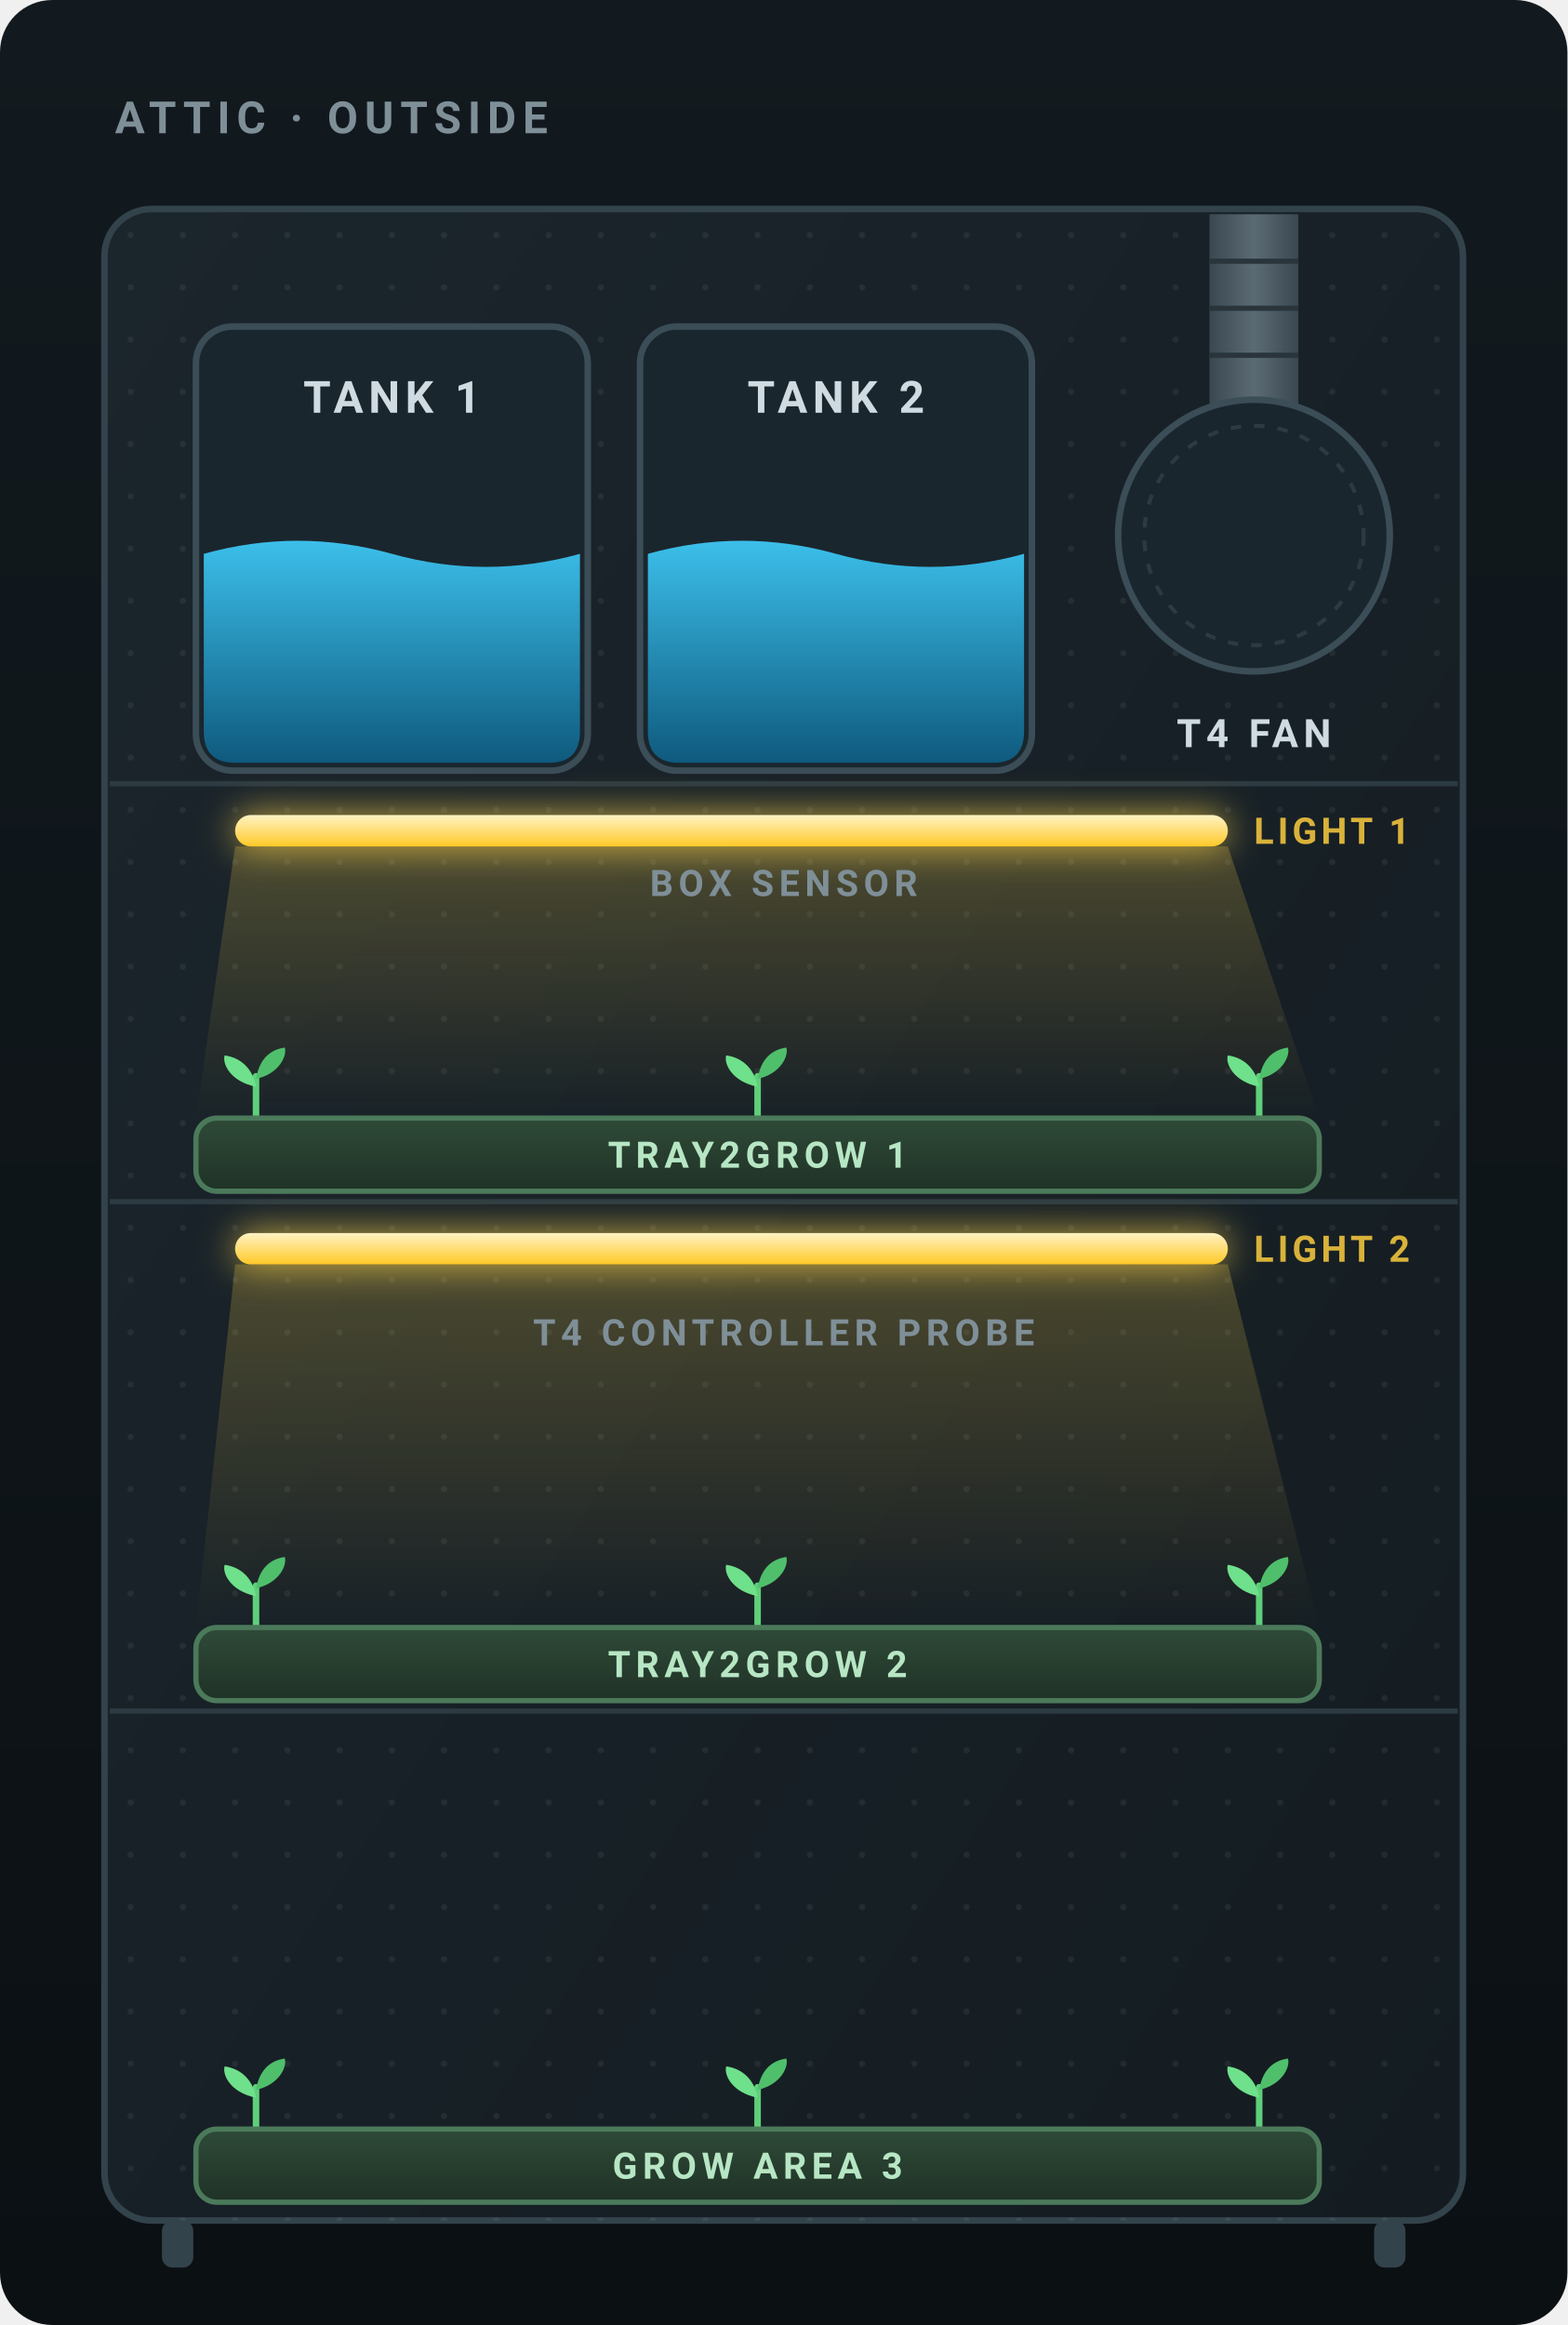
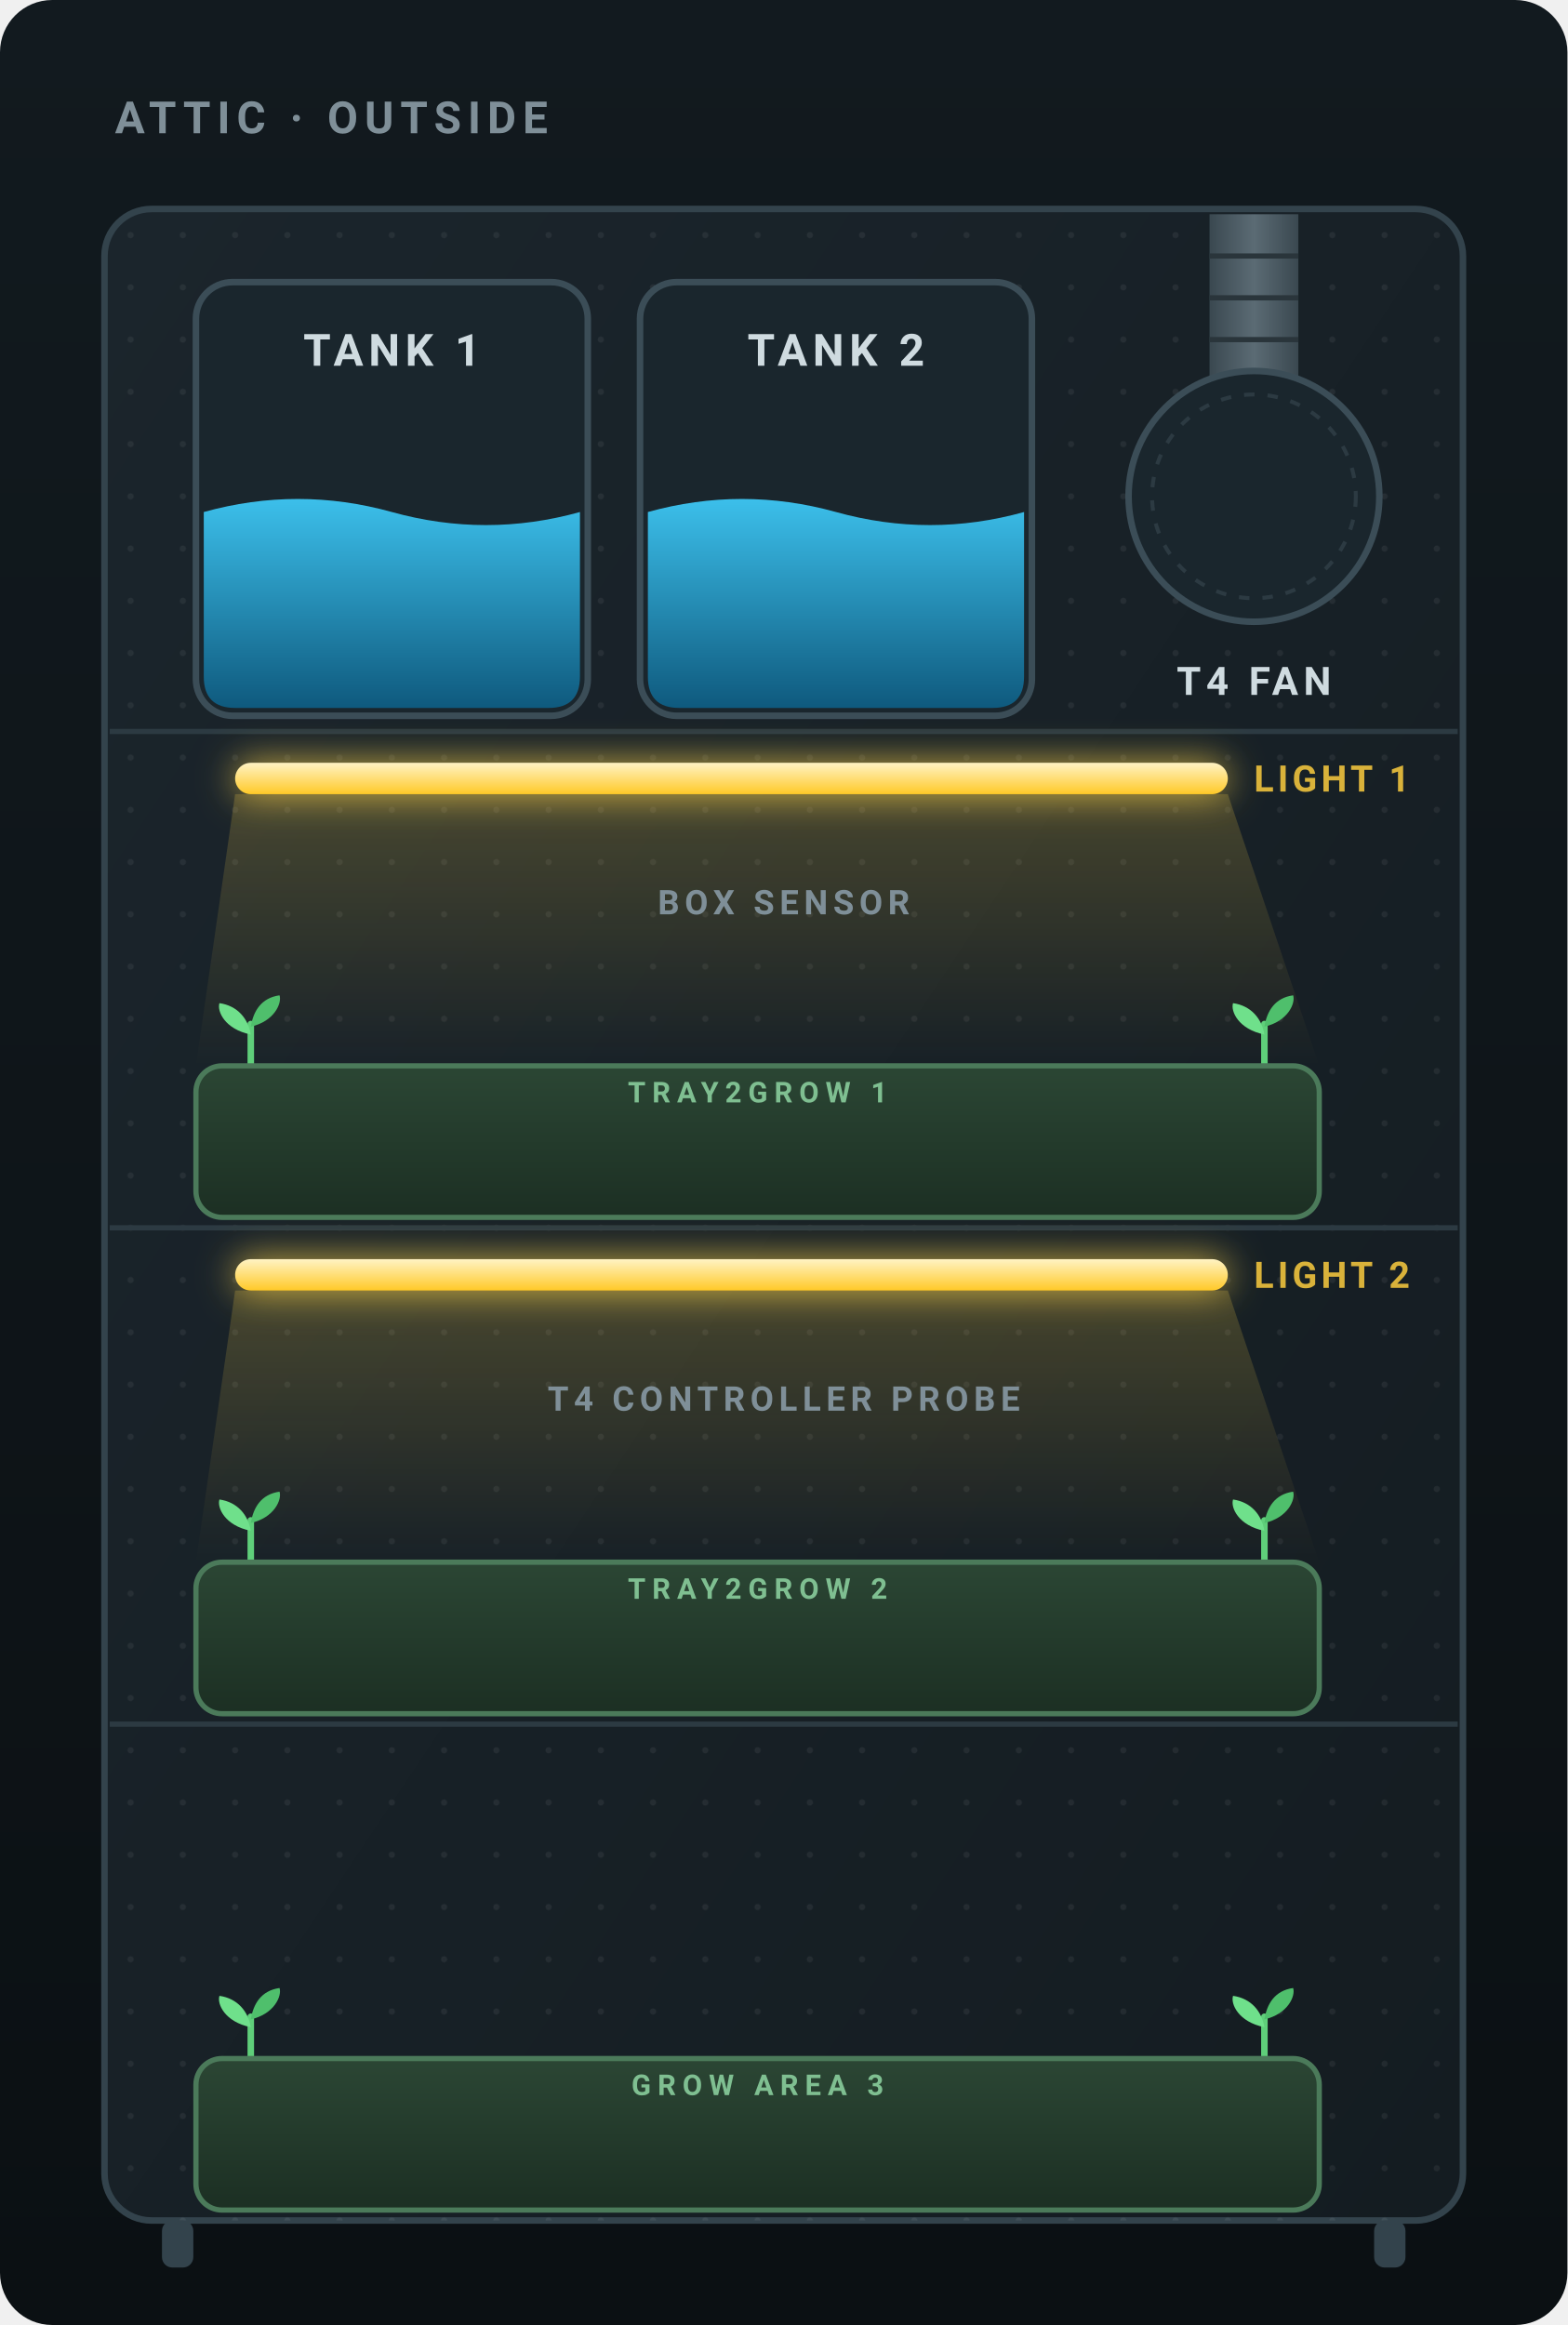
<svg xmlns="http://www.w3.org/2000/svg" viewBox="0 0 600 890" font-family="system-ui, -apple-system, Segoe UI, Roboto, sans-serif">
  <defs>
    <linearGradient id="bg" x1="0" y1="0" x2="0" y2="1">
      <stop offset="0" stop-color="#121a1f" />
      <stop offset="1" stop-color="#0b1013" />
    </linearGradient>
    <linearGradient id="tent" x1="0" y1="0" x2="1" y2="1">
      <stop offset="0" stop-color="#1b252c" />
      <stop offset="1" stop-color="#141c21" />
    </linearGradient>
    <pattern id="dots" width="20" height="20" patternUnits="userSpaceOnUse">
      <circle cx="10" cy="10" r="1.2" fill="#ffffff" fill-opacity="0.06" />
    </pattern>
    <linearGradient id="water" x1="0" y1="0" x2="0" y2="1">
      <stop offset="0" stop-color="#3fd0ff" stop-opacity="0.9" />
      <stop offset="1" stop-color="#0d5f86" stop-opacity="0.9" />
    </linearGradient>
    <linearGradient id="cone" x1="0" y1="0" x2="0" y2="1">
-       <stop offset="0" stop-color="#ffd54a" stop-opacity="0.22" />
+       <stop offset="0" stop-color="#ffd54a" stop-opacity="0.2" />
      <stop offset="1" stop-color="#ffd54a" stop-opacity="0" />
    </linearGradient>
    <linearGradient id="bar" x1="0" y1="0" x2="0" y2="1">
      <stop offset="0" stop-color="#fff3c4" />
      <stop offset="1" stop-color="#ffc928" />
    </linearGradient>
    <linearGradient id="tray" x1="0" y1="0" x2="0" y2="1">
-       <stop offset="0" stop-color="#2f4a38" />
-       <stop offset="1" stop-color="#1f3226" />
+       <stop offset="0" stop-color="#2b4634" />
+       <stop offset="1" stop-color="#1c2f23" />
    </linearGradient>
    <linearGradient id="duct" x1="0" y1="0" x2="1" y2="0">
      <stop offset="0" stop-color="#3a4850" />
      <stop offset="0.5" stop-color="#5b6b74" />
      <stop offset="1" stop-color="#3a4850" />
    </linearGradient>
    <filter id="bloom" x="-20%" y="-300%" width="140%" height="700%">
      <feGaussianBlur stdDeviation="7" />
    </filter>
    <g id="sprout">
      <path d="M0 0 V-16" stroke="#5fcf7a" stroke-width="2.5" stroke-linecap="round" />
      <path d="M0 -12 C -10 -14 -13 -21 -12 -24 C -5 -23 -1 -18 0 -12 Z" fill="#6fe08b" />
      <path d="M0 -15 C 9 -17 12 -24 11 -27 C 4 -26 1 -21 0 -15 Z" fill="#4fbf6c" />
    </g>
  </defs>
  <rect width="600" height="890" rx="20" fill="url(#bg)" />
  <text x="44" y="51" font-size="17" font-weight="700" letter-spacing="2.5" fill="#7f8f98">ATTIC · OUTSIDE</text>
  <rect x="40" y="80" width="520" height="770" rx="18" fill="url(#tent)" stroke="#33434c" stroke-width="2.5" />
  <rect x="40" y="80" width="520" height="770" rx="18" fill="url(#dots)" />
  <rect x="62" y="850" width="12" height="18" rx="4" fill="#33434c" />
  <rect x="526" y="850" width="12" height="18" rx="4" fill="#33434c" />
  <g stroke="#2c3a42" stroke-width="2">
-     <line x1="42" y1="300" x2="558" y2="300" />
-     <line x1="42" y1="460" x2="558" y2="460" />
-     <line x1="42" y1="655" x2="558" y2="655" />
+     <line x1="42" y1="280" x2="558" y2="280" />
+     <line x1="42" y1="470" x2="558" y2="470" />
+     <line x1="42" y1="660" x2="558" y2="660" />
  </g>
-   <g>
-     <rect x="75" y="125" width="150" height="170" rx="14" fill="#1a262d" stroke="#3b4d57" stroke-width="2.5" />
-     <path d="M78 212 Q 114 202 150 212 T 222 212 V 280 Q 222 292 210 292 H 90 Q 78 292 78 280 Z" fill="url(#water)" />
-     <text x="150" y="158" font-size="17" font-weight="700" letter-spacing="2" fill="#cfdbe0" text-anchor="middle">TANK 1</text>
-     <rect x="245" y="125" width="150" height="170" rx="14" fill="#1a262d" stroke="#3b4d57" stroke-width="2.5" />
-     <path d="M248 212 Q 284 202 320 212 T 392 212 V 280 Q 392 292 380 292 H 260 Q 248 292 248 280 Z" fill="url(#water)" />
-     <text x="320" y="158" font-size="17" font-weight="700" letter-spacing="2" fill="#cfdbe0" text-anchor="middle">TANK 2</text>
+   <rect x="75" y="108" width="150" height="166" rx="14" fill="#1a262d" stroke="#3b4d57" stroke-width="2.5" />
+   <path d="M78 196 Q 114 186 150 196 T 222 196 V 259 Q 222 271 210 271 H 90 Q 78 271 78 259 Z" fill="url(#water)" />
+   <text x="150" y="140" font-size="17" font-weight="700" letter-spacing="2" fill="#cfdbe0" text-anchor="middle">TANK 1</text>
+   <rect x="245" y="108" width="150" height="166" rx="14" fill="#1a262d" stroke="#3b4d57" stroke-width="2.5" />
+   <path d="M248 196 Q 284 186 320 196 T 392 196 V 259 Q 392 271 380 271 H 260 Q 248 271 248 259 Z" fill="url(#water)" />
+   <text x="320" y="140" font-size="17" font-weight="700" letter-spacing="2" fill="#cfdbe0" text-anchor="middle">TANK 2</text>
+   <rect x="463" y="82" width="34" height="62" fill="url(#duct)" />
+   <g stroke="#2a353b" stroke-width="2">
+     <line x1="463" y1="98" x2="497" y2="98" />
+     <line x1="463" y1="114" x2="497" y2="114" />
+     <line x1="463" y1="130" x2="497" y2="130" />
  </g>
-   <rect x="463" y="82" width="34" height="74" fill="url(#duct)" />
-   <g stroke="#2a353b" stroke-width="2">
-     <line x1="463" y1="100" x2="497" y2="100" />
-     <line x1="463" y1="118" x2="497" y2="118" />
-     <line x1="463" y1="136" x2="497" y2="136" />
-   </g>
-   <circle cx="480" cy="205" r="52" fill="#1a262d" stroke="#3b4d57" stroke-width="2.5" />
-   <circle cx="480" cy="205" r="42" fill="none" stroke="#2c3a42" stroke-width="1.5" stroke-dasharray="4 5" />
-   <text x="480" y="286" font-size="15" font-weight="700" letter-spacing="2" fill="#cfdbe0" text-anchor="middle">T4 FAN</text>
-   <polygon points="90,324 470,324 505,428 75,428" fill="url(#cone)" />
-   <rect x="90" y="312" width="380" height="12" rx="6" fill="#ffd54a" filter="url(#bloom)" opacity="0.8" />
-   <rect x="90" y="312" width="380" height="12" rx="6" fill="url(#bar)" />
-   <text x="480" y="323" font-size="14" font-weight="700" letter-spacing="1.5" fill="#d9b23a">LIGHT 1</text>
-   <text x="300" y="343" font-size="14" font-weight="700" letter-spacing="2" fill="#7f8f98" text-anchor="middle">BOX SENSOR</text>
-   <g>
-     <use href="#sprout" x="98" y="428" />
-     <use href="#sprout" x="290" y="428" />
-     <use href="#sprout" x="482" y="428" />
-   </g>
-   <rect x="75" y="428" width="430" height="28" rx="8" fill="url(#tray)" stroke="#4b7a5a" stroke-width="2" />
-   <text x="290" y="447" font-size="14" font-weight="700" letter-spacing="2" fill="#b7e6c4" text-anchor="middle">TRAY2GROW 1</text>
-   <polygon points="90,484 470,484 505,623 75,623" fill="url(#cone)" />
-   <rect x="90" y="472" width="380" height="12" rx="6" fill="#ffd54a" filter="url(#bloom)" opacity="0.8" />
-   <rect x="90" y="472" width="380" height="12" rx="6" fill="url(#bar)" />
-   <text x="480" y="483" font-size="14" font-weight="700" letter-spacing="1.5" fill="#d9b23a">LIGHT 2</text>
-   <text x="300" y="515" font-size="14" font-weight="700" letter-spacing="2" fill="#7f8f98" text-anchor="middle">T4 CONTROLLER PROBE</text>
-   <g>
-     <use href="#sprout" x="98" y="623" />
-     <use href="#sprout" x="290" y="623" />
-     <use href="#sprout" x="482" y="623" />
-   </g>
-   <rect x="75" y="623" width="430" height="28" rx="8" fill="url(#tray)" stroke="#4b7a5a" stroke-width="2" />
-   <text x="290" y="642" font-size="14" font-weight="700" letter-spacing="2" fill="#b7e6c4" text-anchor="middle">TRAY2GROW 2</text>
-   <g>
-     <use href="#sprout" x="98" y="815" />
-     <use href="#sprout" x="290" y="815" />
-     <use href="#sprout" x="482" y="815" />
-   </g>
-   <rect x="75" y="815" width="430" height="28" rx="8" fill="url(#tray)" stroke="#4b7a5a" stroke-width="2" />
-   <text x="290" y="834" font-size="14" font-weight="700" letter-spacing="2" fill="#b7e6c4" text-anchor="middle">GROW AREA 3</text>
+   <circle cx="480" cy="190" r="48" fill="#1a262d" stroke="#3b4d57" stroke-width="2.5" />
+   <circle cx="480" cy="190" r="39" fill="none" stroke="#2c3a42" stroke-width="1.5" stroke-dasharray="4 5" />
+   <text x="480" y="266" font-size="15" font-weight="700" letter-spacing="2" fill="#cfdbe0" text-anchor="middle">T4 FAN</text>
+   <polygon points="90,304 470,304 505,408 75,408" fill="url(#cone)" />
+   <rect x="90" y="292" width="380" height="12" rx="6" fill="#ffd54a" filter="url(#bloom)" opacity="0.8" />
+   <rect x="90" y="292" width="380" height="12" rx="6" fill="url(#bar)" />
+   <text x="480" y="303" font-size="14" font-weight="700" letter-spacing="1.5" fill="#d9b23a">LIGHT 1</text>
+   <text x="300" y="350" font-size="13" font-weight="700" letter-spacing="2" fill="#7f8f98" text-anchor="middle">BOX SENSOR</text>
+   <use href="#sprout" x="96" y="408" />
+   <use href="#sprout" x="484" y="408" />
+   <rect x="75" y="408" width="430" height="58" rx="10" fill="url(#tray)" stroke="#4b7a5a" stroke-width="2" />
+   <text x="290" y="422" font-size="11" font-weight="700" letter-spacing="2.5" fill="#7fbf91" text-anchor="middle">TRAY2GROW 1</text>
+   <polygon points="90,494 470,494 505,598 75,598" fill="url(#cone)" />
+   <rect x="90" y="482" width="380" height="12" rx="6" fill="#ffd54a" filter="url(#bloom)" opacity="0.8" />
+   <rect x="90" y="482" width="380" height="12" rx="6" fill="url(#bar)" />
+   <text x="480" y="493" font-size="14" font-weight="700" letter-spacing="1.5" fill="#d9b23a">LIGHT 2</text>
+   <text x="300" y="540" font-size="13" font-weight="700" letter-spacing="2" fill="#7f8f98" text-anchor="middle">T4 CONTROLLER PROBE</text>
+   <use href="#sprout" x="96" y="598" />
+   <use href="#sprout" x="484" y="598" />
+   <rect x="75" y="598" width="430" height="58" rx="10" fill="url(#tray)" stroke="#4b7a5a" stroke-width="2" />
+   <text x="290" y="612" font-size="11" font-weight="700" letter-spacing="2.5" fill="#7fbf91" text-anchor="middle">TRAY2GROW 2</text>
+   <use href="#sprout" x="96" y="788" />
+   <use href="#sprout" x="484" y="788" />
+   <rect x="75" y="788" width="430" height="58" rx="10" fill="url(#tray)" stroke="#4b7a5a" stroke-width="2" />
+   <text x="290" y="802" font-size="11" font-weight="700" letter-spacing="2.5" fill="#7fbf91" text-anchor="middle">GROW AREA 3</text>
</svg>
